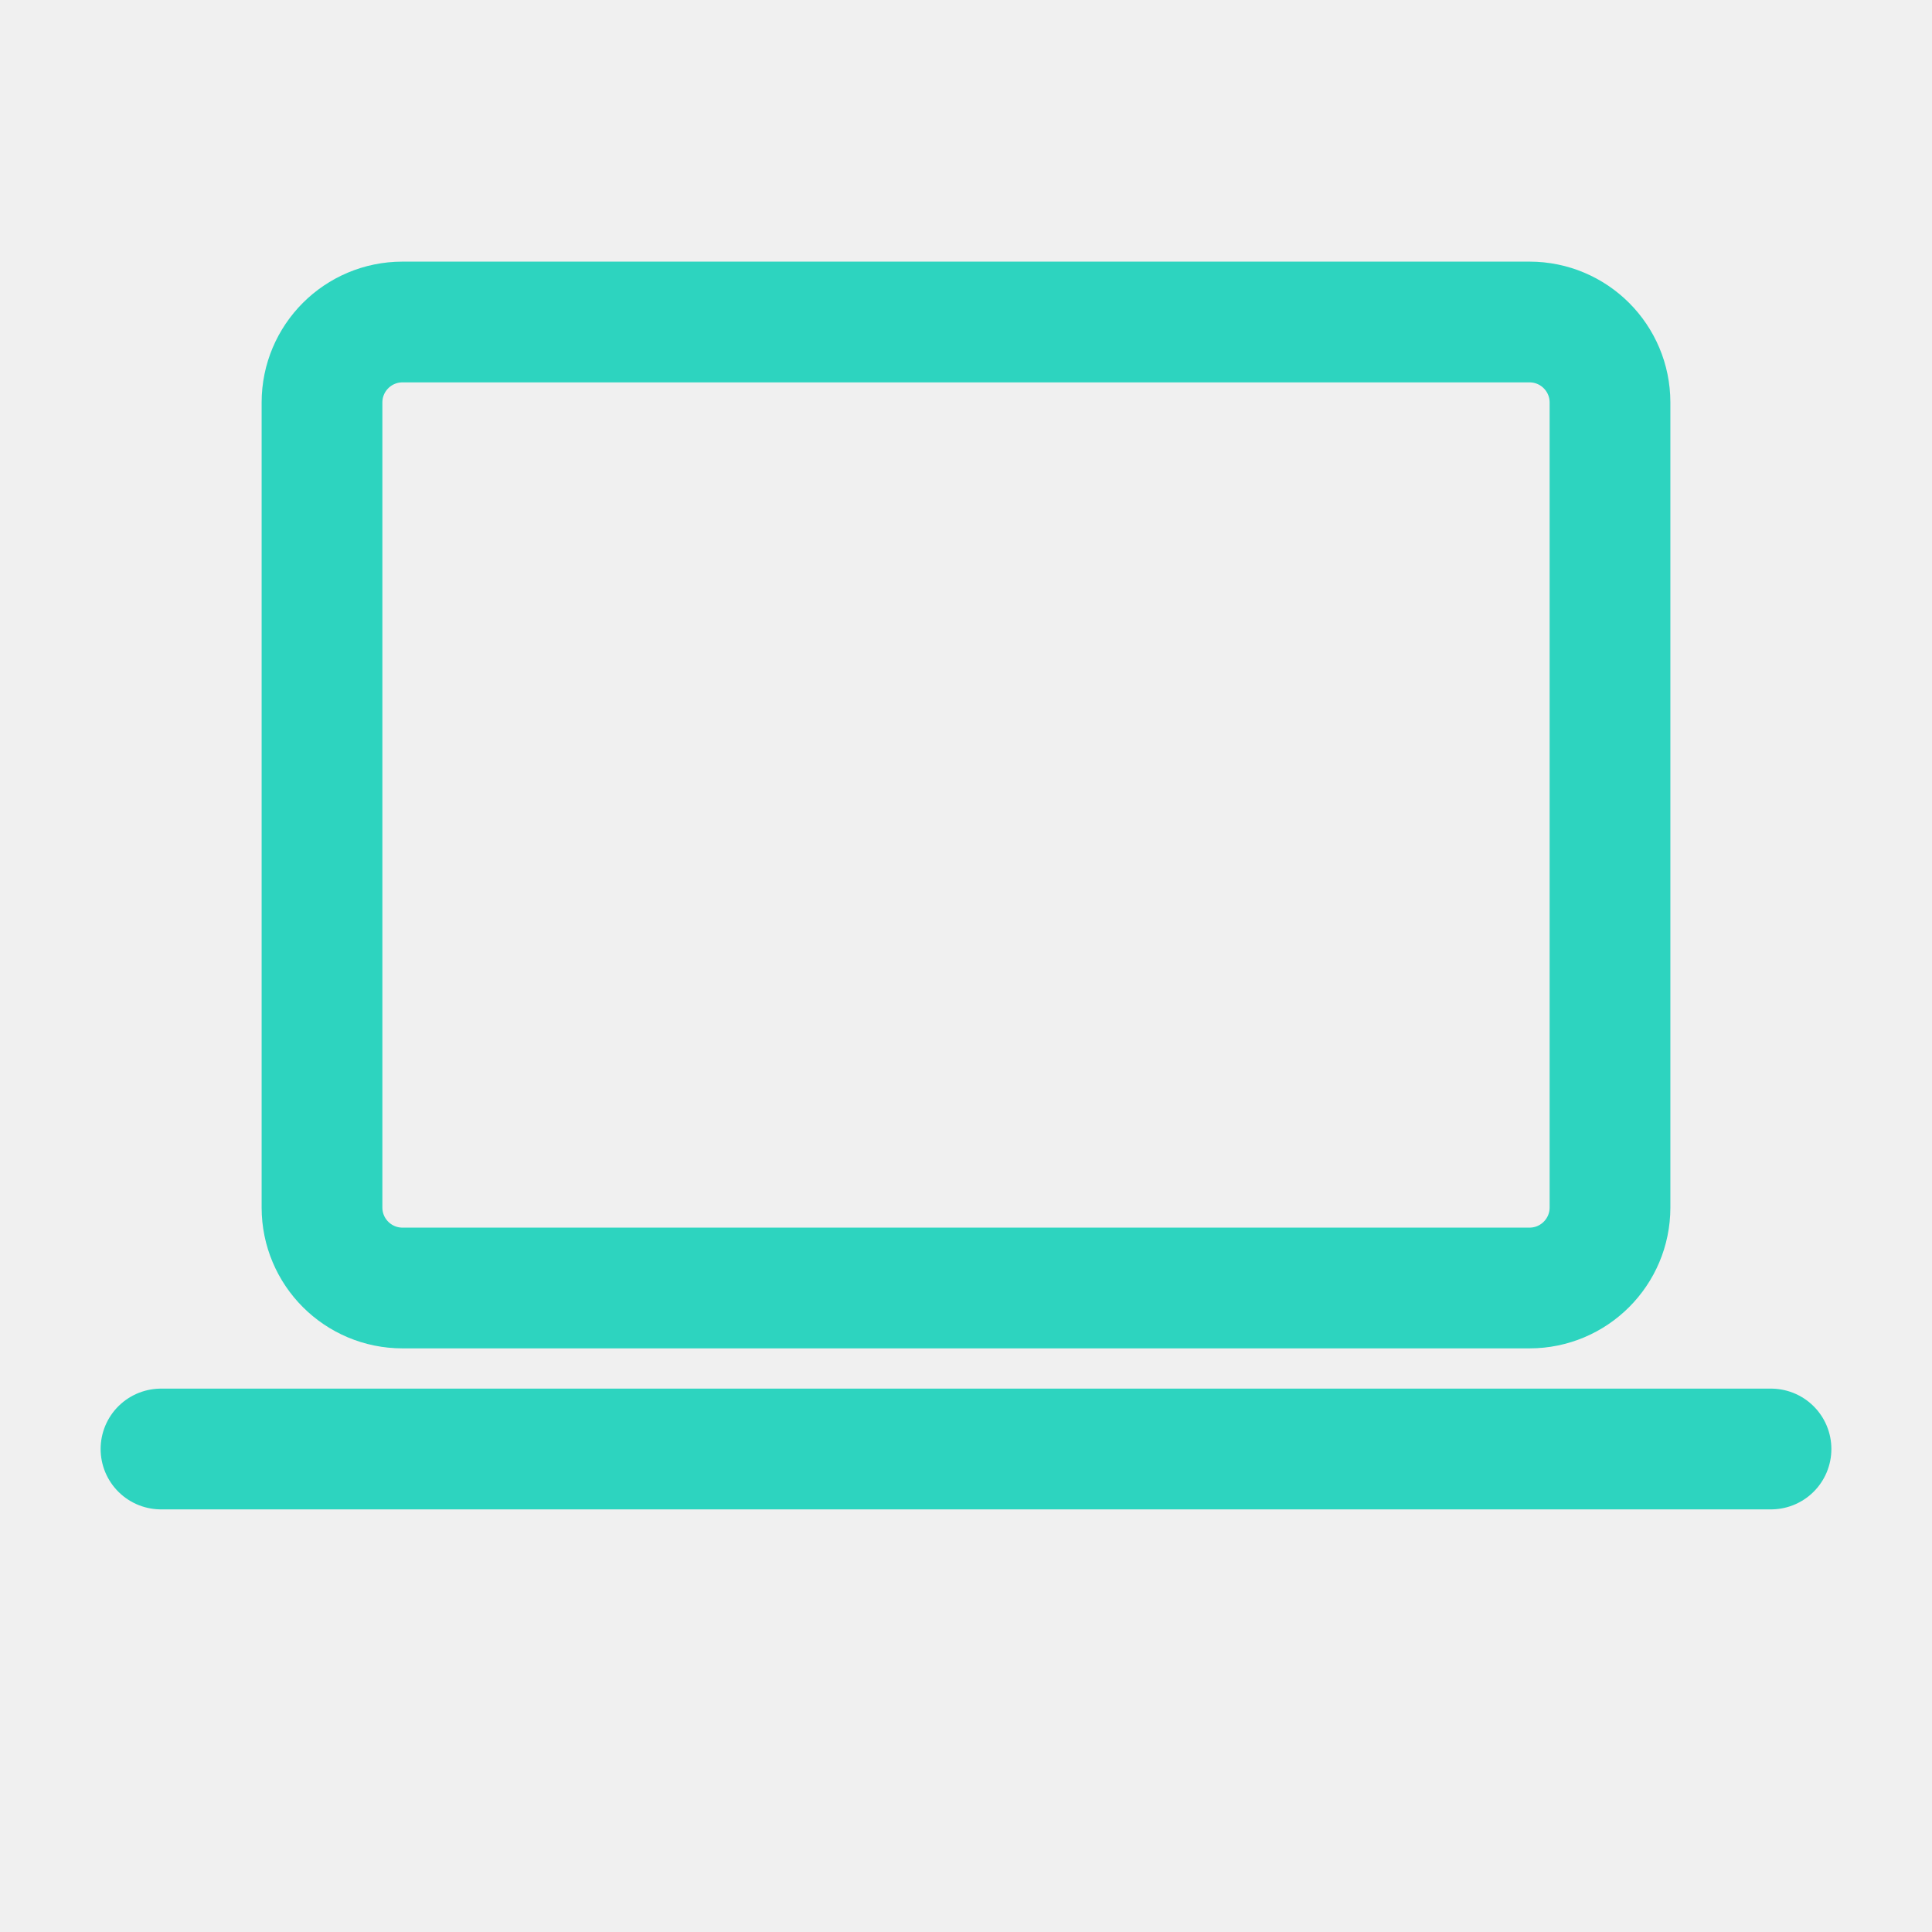
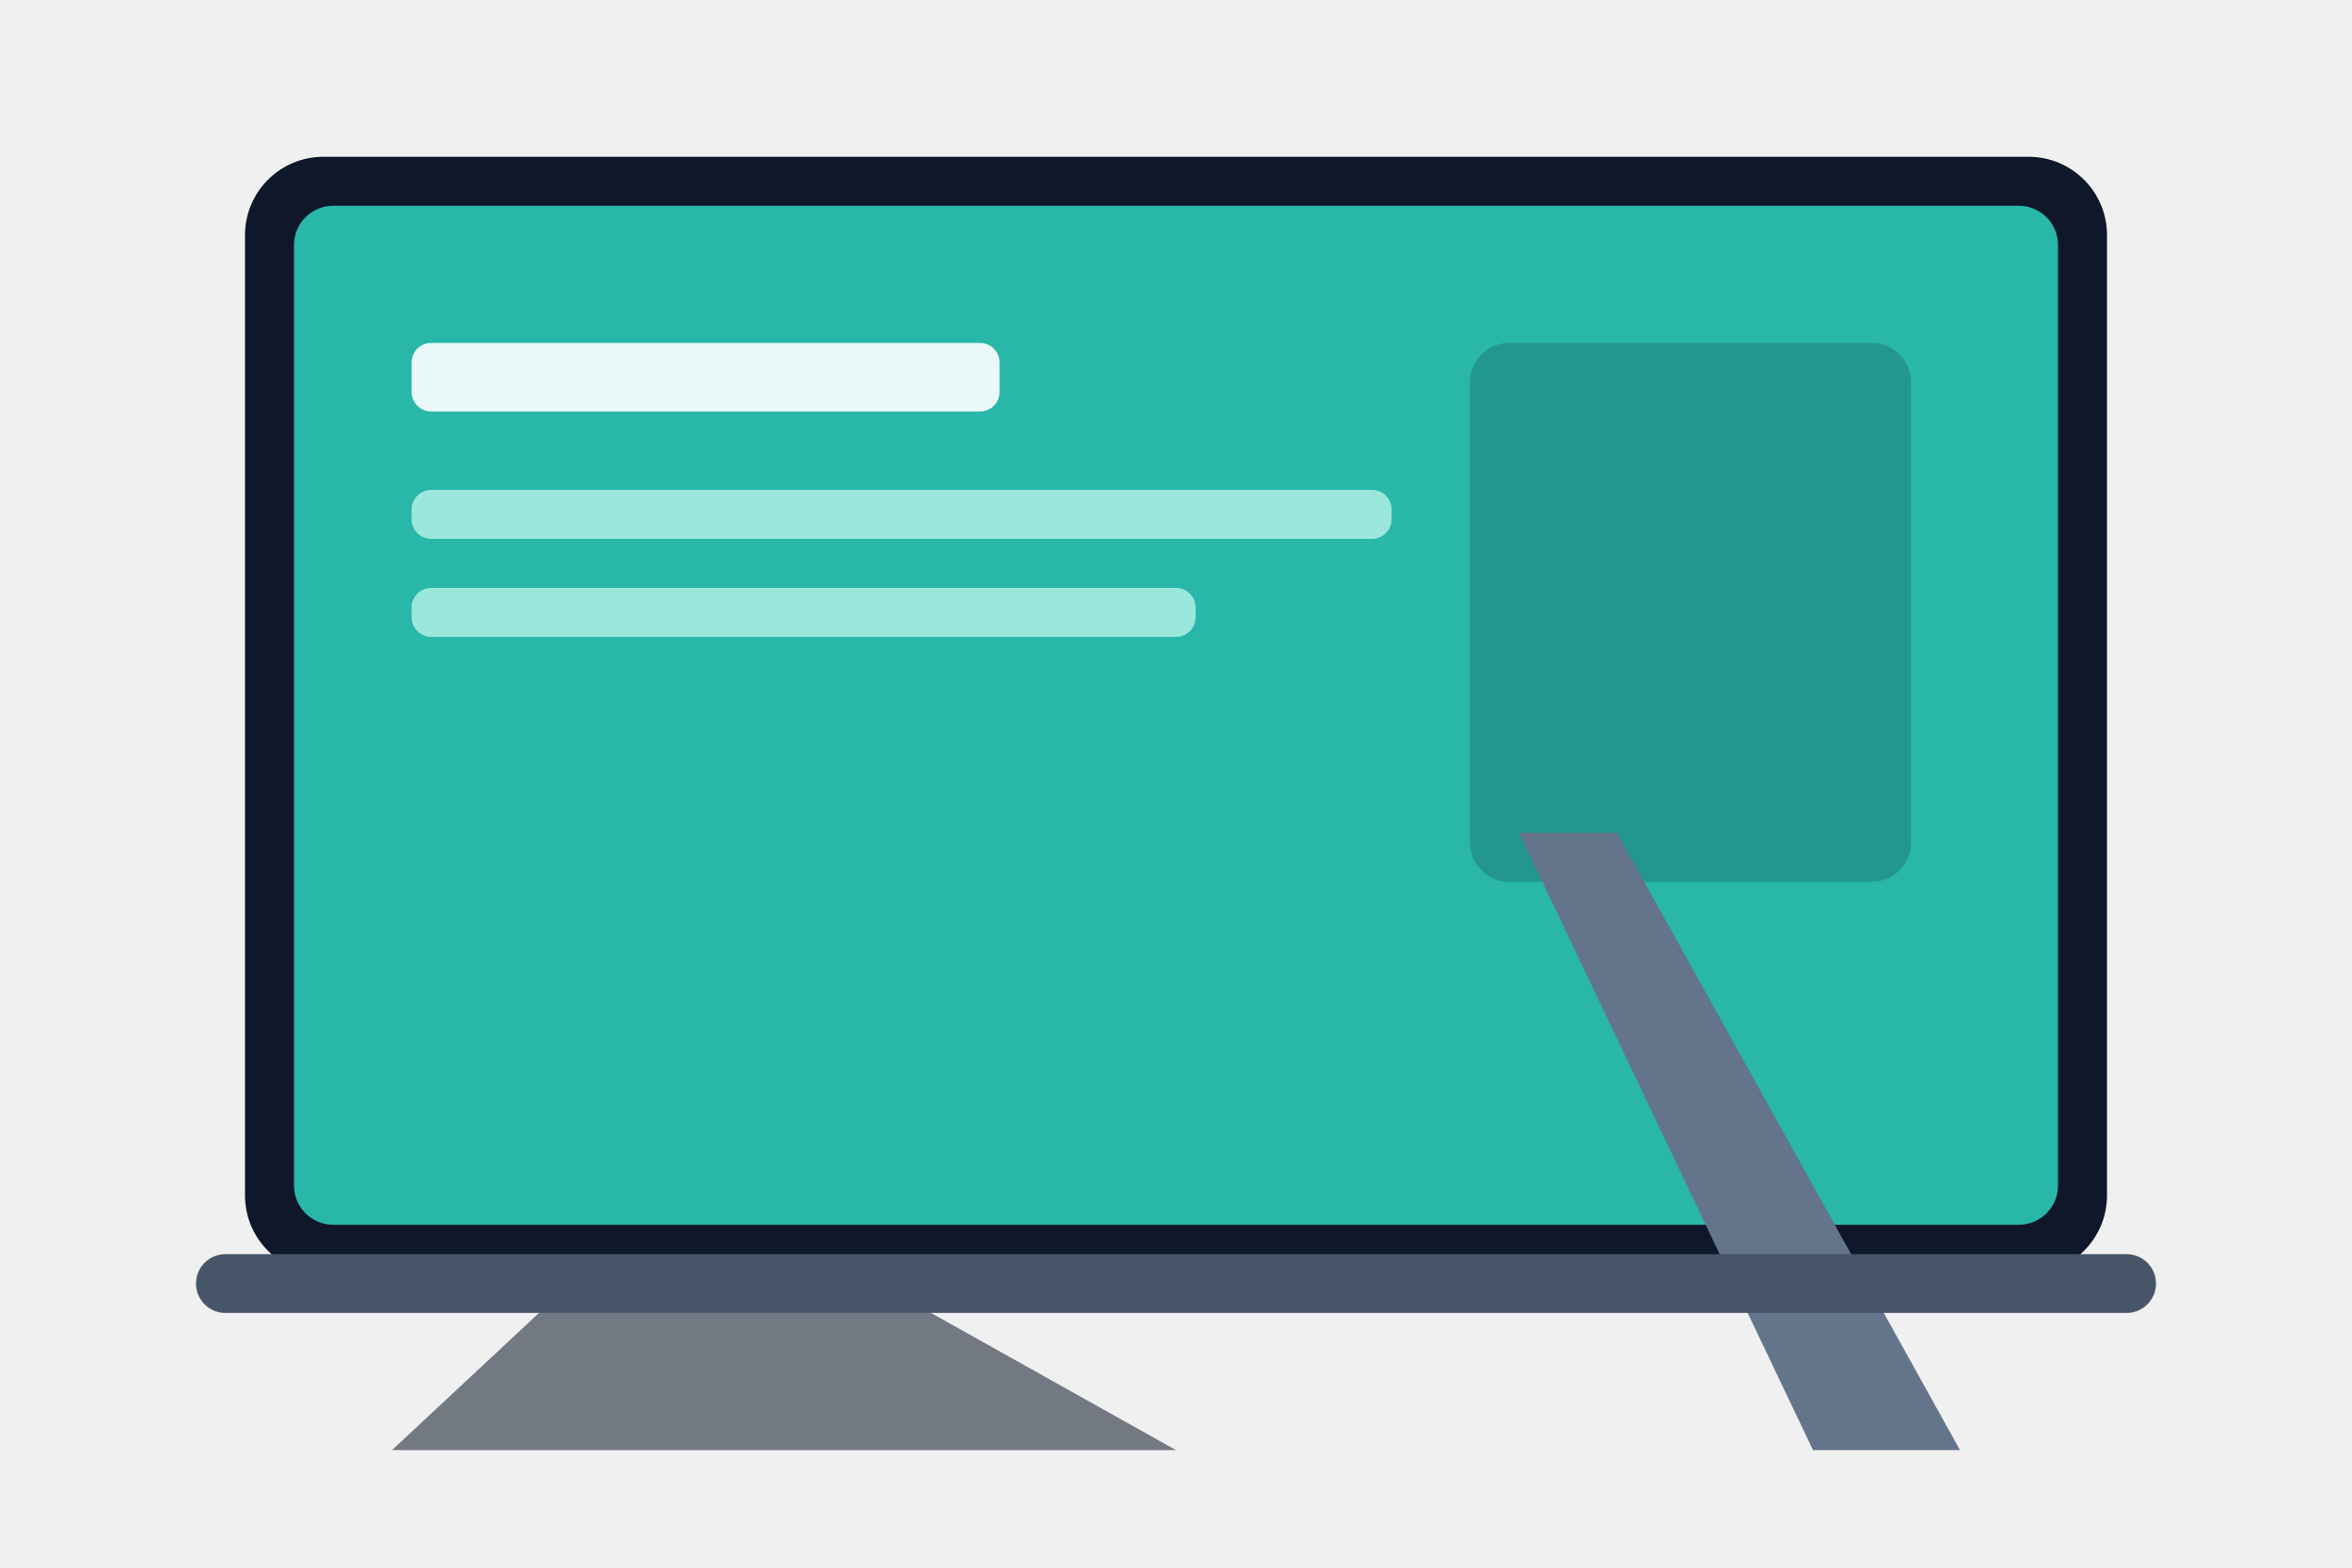
- <svg xmlns="http://www.w3.org/2000/svg" viewBox="0 0 24 24" fill="none" stroke="#2dd4bf" stroke-width="1.5" stroke-linecap="round" stroke-linejoin="round">
-   <rect x="4" y="4" width="16" height="12" rx="1" />
-   <path d="M2 18h20" />
+ <svg xmlns="http://www.w3.org/2000/svg" viewBox="0 0 240 160" fill="none">
+   <path d="M70 120 L40 148 H120 Z" fill="#1E293B" opacity="0.6" />
+   <rect x="25" y="16" width="190" height="114" rx="8" fill="#0F172A" />
+   <rect x="30" y="21" width="180" height="104" rx="4" fill="#2DD4BF" opacity="0.85" />
+   <rect x="42" y="35" width="60" height="7" rx="2" fill="#FFFFFF" opacity="0.9" />
+   <rect x="42" y="50" width="100" height="5" rx="2" fill="#CCFBF1" opacity="0.7" />
+   <rect x="42" y="60" width="80" height="5" rx="2" fill="#CCFBF1" opacity="0.7" />
+   <rect x="150" y="35" width="45" height="55" rx="4" fill="#0F172A" opacity="0.2" />
+   <path d="M165 85 L200 148 H185 L155 85 Z" fill="#64748B" />
+   <rect x="20" y="128" width="200" height="6" rx="3" fill="#475569" />
</svg>
